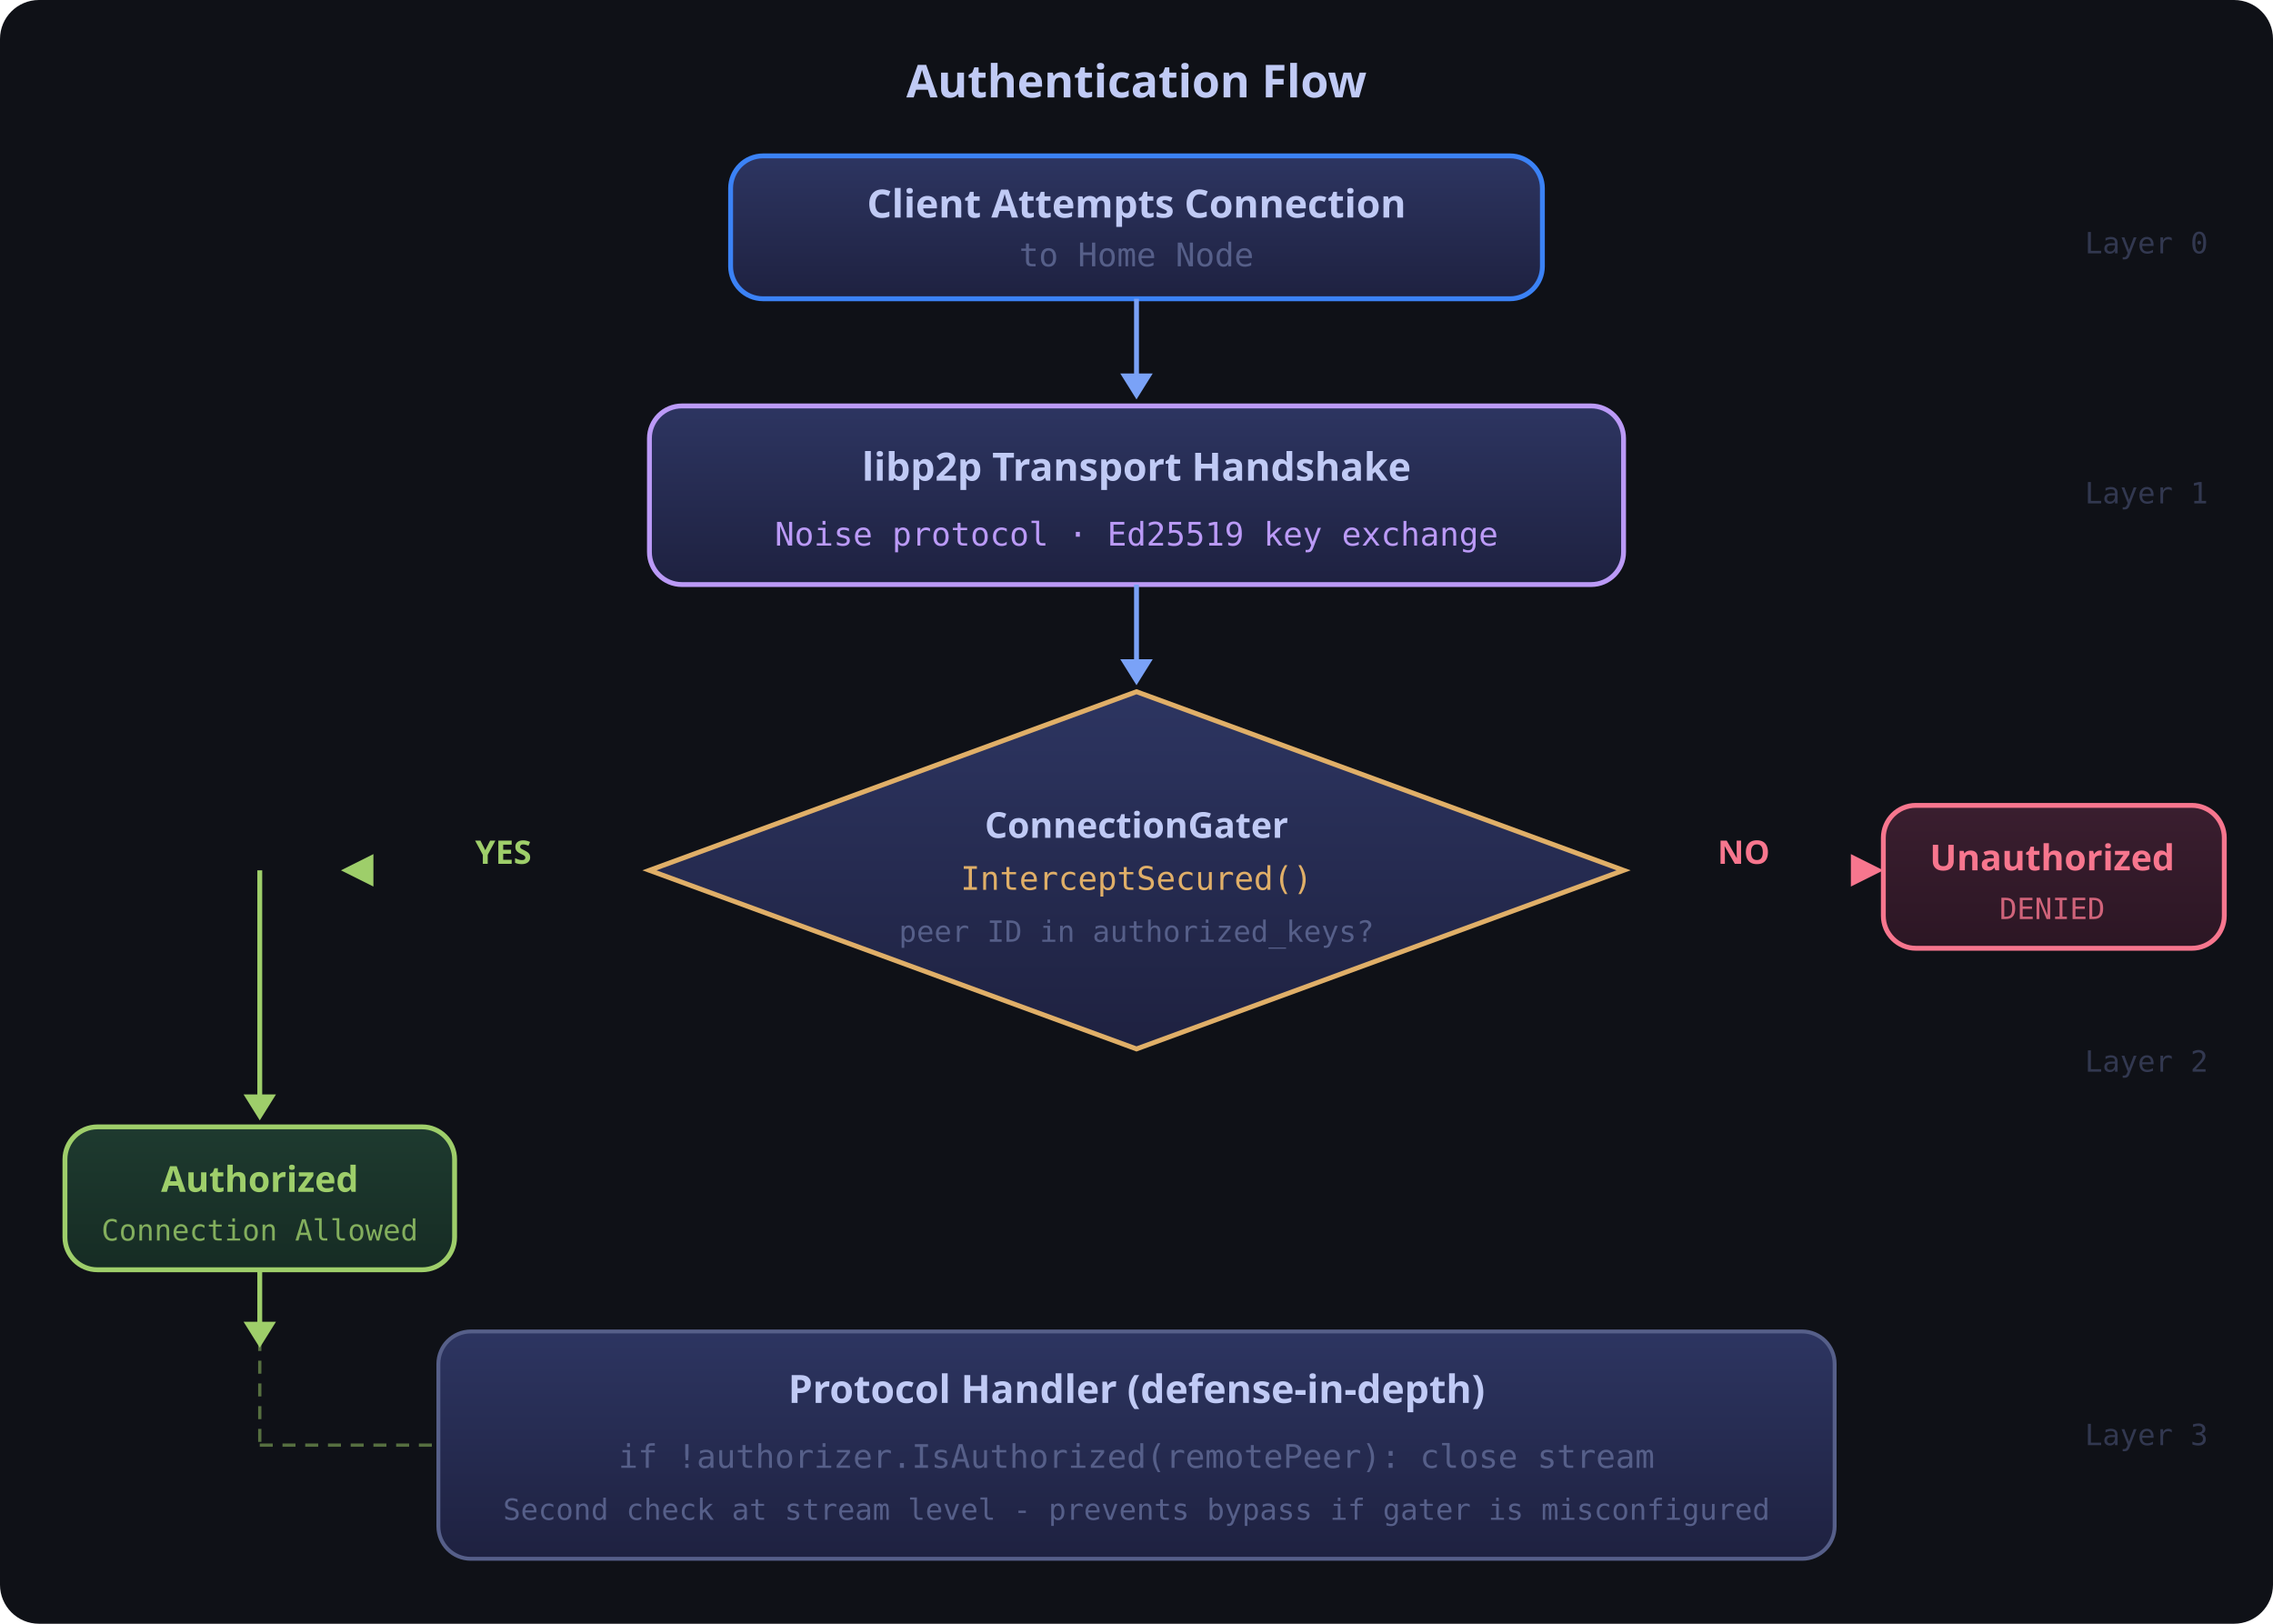
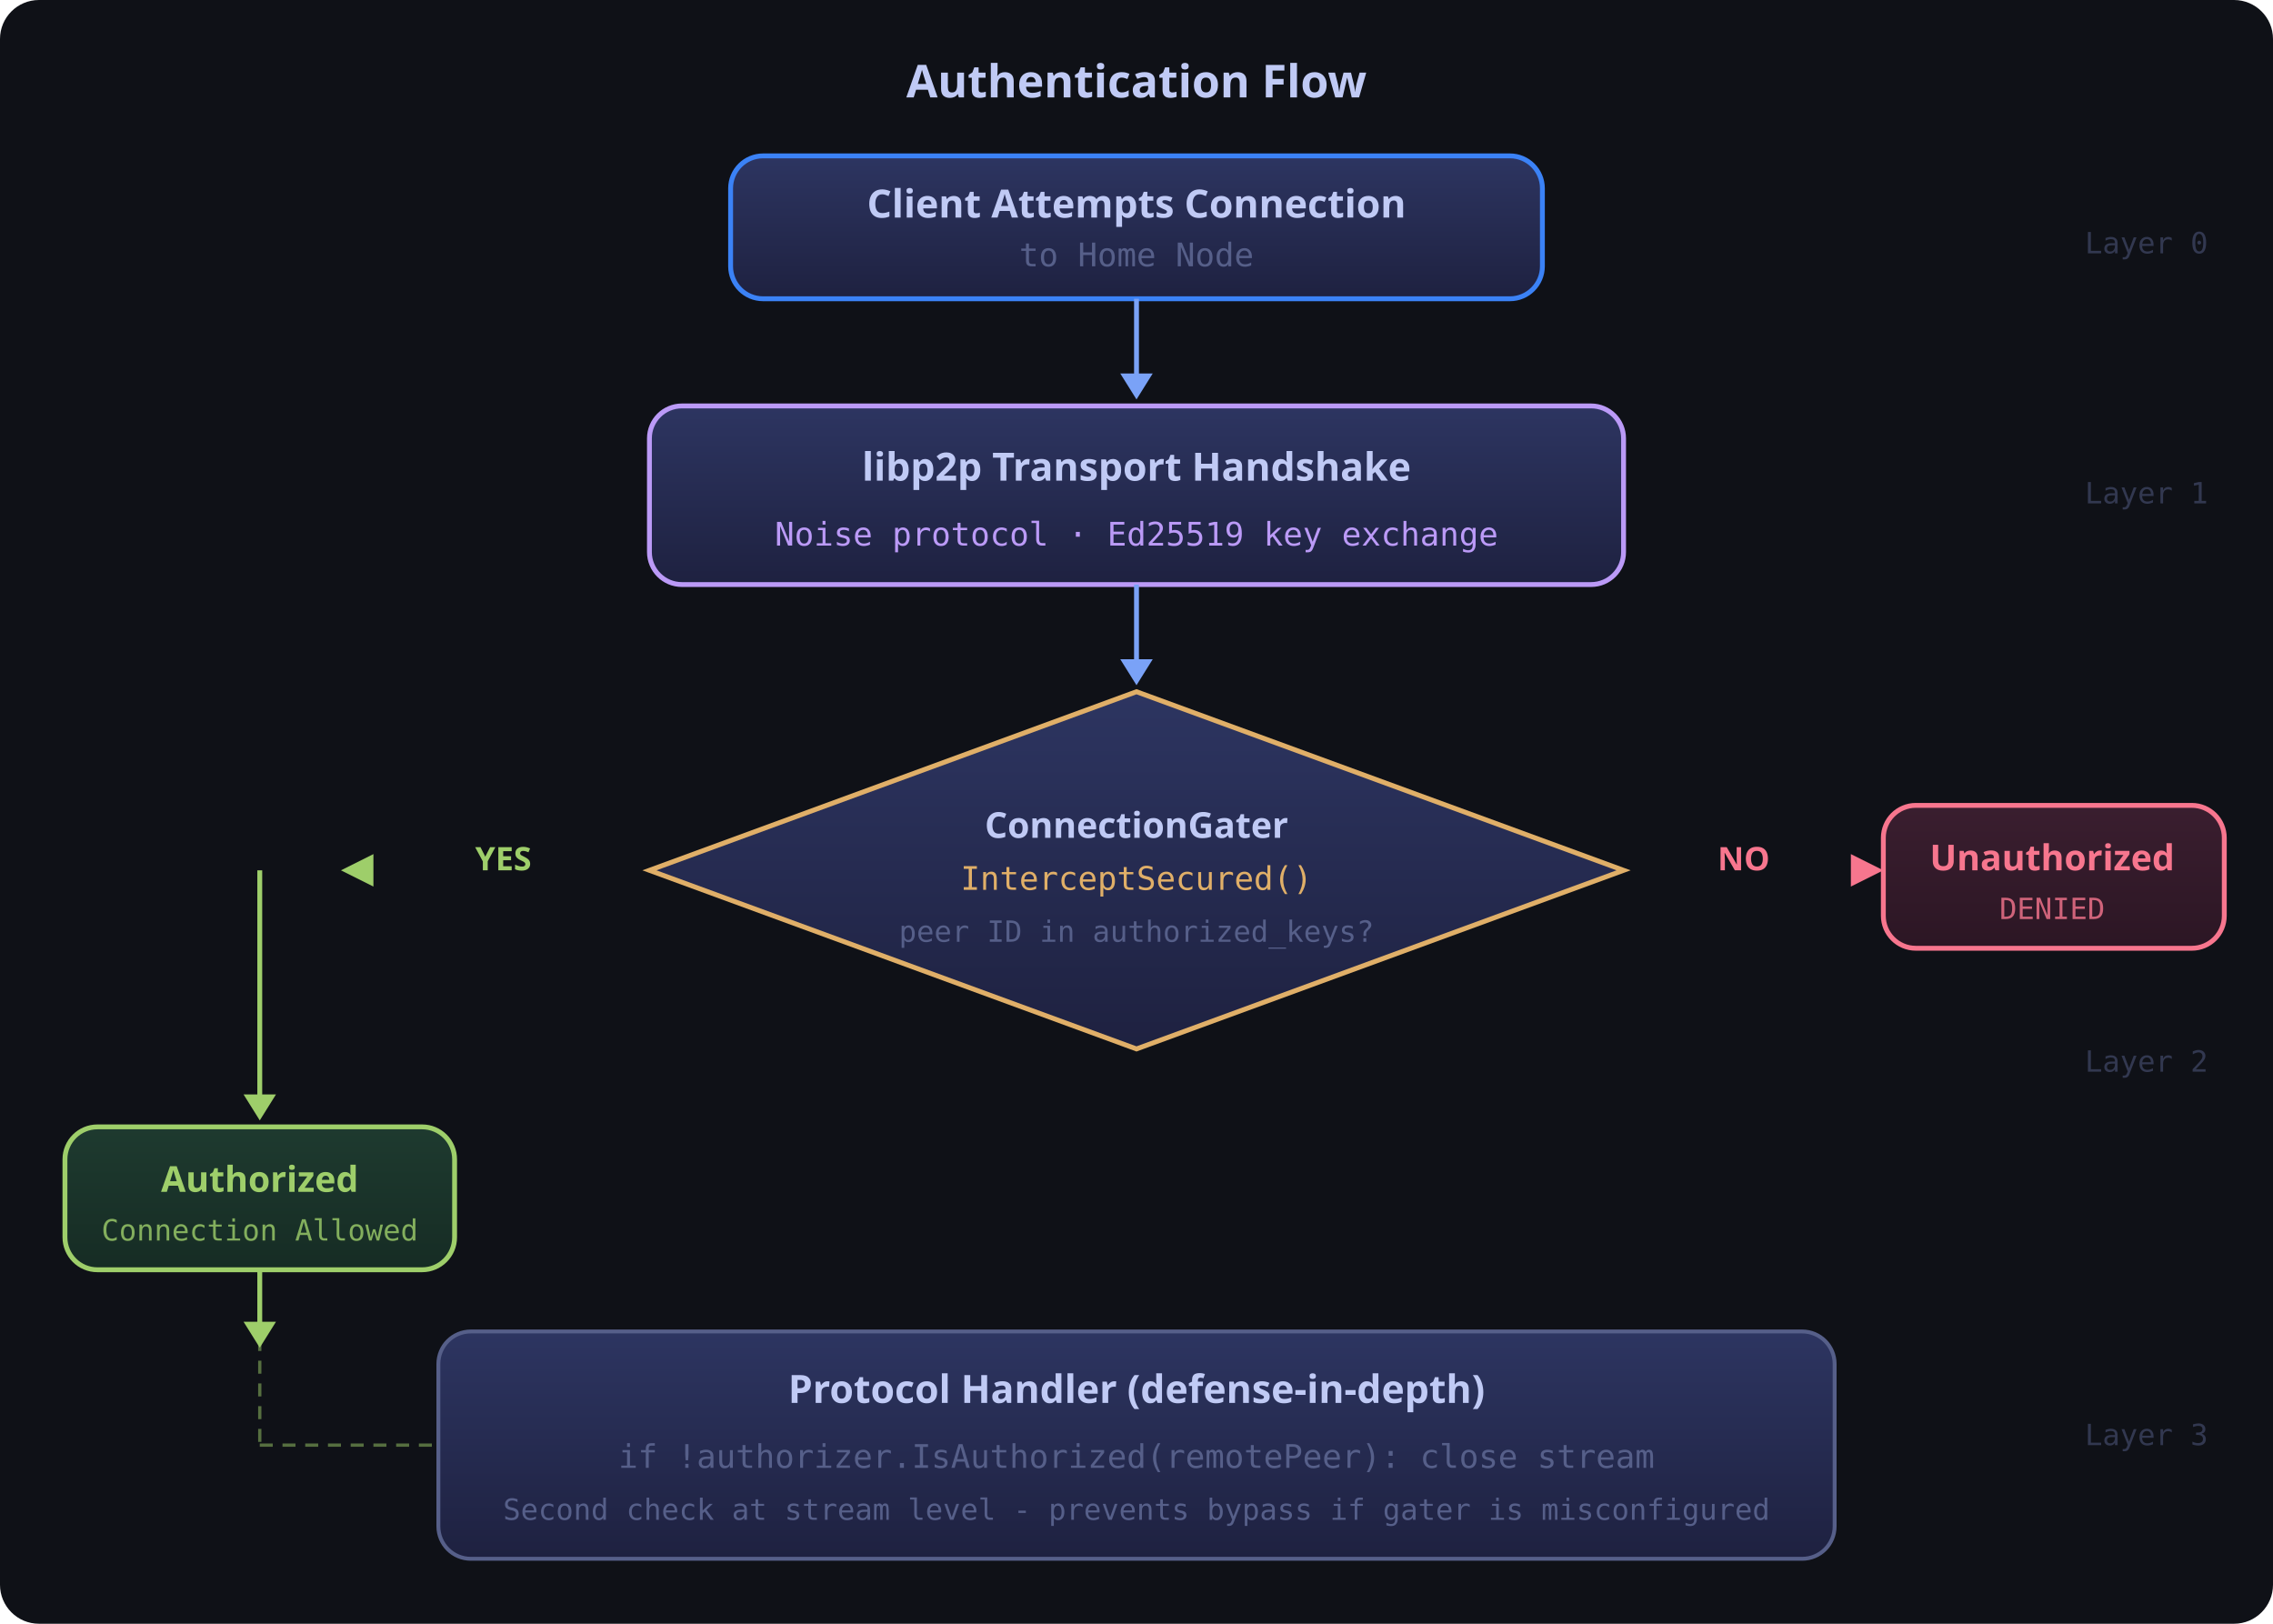
<svg xmlns="http://www.w3.org/2000/svg" viewBox="0 0 700 500" width="700" height="500">
  <defs>
    <linearGradient id="nodeFill" x1="0%" y1="0%" x2="0%" y2="100%">
      <stop offset="0%" style="stop-color:#2d3561;stop-opacity:1" />
      <stop offset="100%" style="stop-color:#1e2140;stop-opacity:1" />
    </linearGradient>
    <linearGradient id="successFill" x1="0%" y1="0%" x2="0%" y2="100%">
      <stop offset="0%" style="stop-color:#1e3a2f;stop-opacity:1" />
      <stop offset="100%" style="stop-color:#162c24;stop-opacity:1" />
    </linearGradient>
    <linearGradient id="denyFill" x1="0%" y1="0%" x2="0%" y2="100%">
      <stop offset="0%" style="stop-color:#3a1e2f;stop-opacity:1" />
      <stop offset="100%" style="stop-color:#2c1624;stop-opacity:1" />
    </linearGradient>
    <filter id="glow">
      <feGaussianBlur stdDeviation="3" result="coloredBlur" />
      <feMerge>
        <feMergeNode in="coloredBlur" />
        <feMergeNode in="SourceGraphic" />
      </feMerge>
    </filter>
  </defs>
  <rect width="700" height="500" rx="12" fill="#0f1117" />
  <text x="350" y="30" font-family="system-ui, sans-serif" font-size="14" fill="#c0caf5" text-anchor="middle" font-weight="600">Authentication Flow</text>
  <rect x="225" y="48" width="250" height="44" rx="10" fill="url(#nodeFill)" stroke="#3b82f6" stroke-width="1.5" />
  <text x="350" y="67" font-family="system-ui, sans-serif" font-size="12" fill="#c0caf5" text-anchor="middle" font-weight="600">Client Attempts Connection</text>
  <text x="350" y="82" font-family="SF Mono, monospace" font-size="10" fill="#565f89" text-anchor="middle">to Home Node</text>
  <line x1="350" y1="92" x2="350" y2="118" stroke="#7aa2f7" stroke-width="1.5" />
  <polygon points="345,115 355,115 350,123" fill="#7aa2f7" />
  <rect x="200" y="125" width="300" height="55" rx="10" fill="url(#nodeFill)" stroke="#bb9af7" stroke-width="1.5" />
  <text x="350" y="148" font-family="system-ui, sans-serif" font-size="12" fill="#c0caf5" text-anchor="middle" font-weight="600">libp2p Transport Handshake</text>
  <text x="350" y="168" font-family="SF Mono, monospace" font-size="10" fill="#bb9af7" text-anchor="middle">Noise protocol · Ed25519 key exchange</text>
  <line x1="350" y1="180" x2="350" y2="206" stroke="#7aa2f7" stroke-width="1.5" />
  <polygon points="345,203 355,203 350,211" fill="#7aa2f7" />
  <polygon points="350,213 500,268 350,323 200,268" fill="url(#nodeFill)" stroke="#e0af68" stroke-width="1.5" />
  <text x="350" y="258" font-family="system-ui, sans-serif" font-size="11" fill="#c0caf5" text-anchor="middle" font-weight="600">ConnectionGater</text>
  <text x="350" y="274" font-family="SF Mono, monospace" font-size="10" fill="#e0af68" text-anchor="middle">InterceptSecured()</text>
  <text x="350" y="290" font-family="SF Mono, monospace" font-size="9" fill="#565f89" text-anchor="middle">peer ID in authorized_keys?</text>
  <line x1="200" y1="268" x2="110" y2="268" stroke="#9ece6a" stroke-width="2" filter="url(#glow)" />
  <polygon points="115,263 115,273 105,268" fill="#9ece6a" />
  <line x1="80" y1="268" x2="80" y2="340" stroke="#9ece6a" stroke-width="1.5" />
  <polygon points="75,337 85,337 80,345" fill="#9ece6a" />
  <line x1="500" y1="268" x2="575" y2="268" stroke="#f7768e" stroke-width="2" filter="url(#glow)" />
  <polygon points="570,263 570,273 580,268" fill="#f7768e" />
-   <text x="155" y="266" font-family="system-ui, sans-serif" font-size="10" fill="#9ece6a" text-anchor="middle" font-weight="600">YES</text>
-   <text x="537" y="266" font-family="system-ui, sans-serif" font-size="10" fill="#f7768e" text-anchor="middle" font-weight="600">NO</text>
+   <text x="155" y="268" font-family="system-ui, sans-serif" font-size="10" fill="#9ece6a" text-anchor="middle" font-weight="600">YES</text>
+   <text x="537" y="268" font-family="system-ui, sans-serif" font-size="10" fill="#f7768e" text-anchor="middle" font-weight="600">NO</text>
  <rect x="20" y="347" width="120" height="44" rx="10" fill="url(#successFill)" stroke="#9ece6a" stroke-width="1.5" />
  <text x="80" y="367" font-family="system-ui, sans-serif" font-size="11" fill="#9ece6a" text-anchor="middle" font-weight="600">Authorized</text>
  <text x="80" y="382" font-family="SF Mono, monospace" font-size="9" fill="#9ece6a" text-anchor="middle" opacity="0.8">Connection Allowed</text>
  <rect x="580" y="248" width="105" height="44" rx="10" fill="url(#denyFill)" stroke="#f7768e" stroke-width="1.5" />
  <text x="632" y="268" font-family="system-ui, sans-serif" font-size="11" fill="#f7768e" text-anchor="middle" font-weight="600">Unauthorized</text>
  <text x="632" y="283" font-family="SF Mono, monospace" font-size="9" fill="#f7768e" text-anchor="middle" opacity="0.8">DENIED</text>
  <line x1="80" y1="391" x2="80" y2="410" stroke="#9ece6a" stroke-width="1.5" />
  <polygon points="75,407 85,407 80,415" fill="#9ece6a" />
  <rect x="135" y="410" width="430" height="70" rx="10" fill="url(#nodeFill)" stroke="#565f89" stroke-width="1.2" />
  <text x="350" y="432" font-family="system-ui, sans-serif" font-size="12" fill="#c0caf5" text-anchor="middle" font-weight="600">Protocol Handler (defense-in-depth)</text>
  <text x="350" y="452" font-family="SF Mono, monospace" font-size="10" fill="#565f89" text-anchor="middle">if !authorizer.IsAuthorized(remotePeer): close stream</text>
  <text x="350" y="468" font-family="SF Mono, monospace" font-size="9" fill="#565f89" text-anchor="middle">Second check at stream level - prevents bypass if gater is misconfigured</text>
  <line x1="80" y1="391" x2="80" y2="445" stroke="#9ece6a" stroke-width="1" stroke-dasharray="4,3" opacity="0.5" />
  <line x1="80" y1="445" x2="135" y2="445" stroke="#9ece6a" stroke-width="1" stroke-dasharray="4,3" opacity="0.5" />
  <text x="680" y="78" font-family="SF Mono, monospace" font-size="9" fill="#565f89" text-anchor="end" opacity="0.5">Layer 0</text>
  <text x="680" y="155" font-family="SF Mono, monospace" font-size="9" fill="#565f89" text-anchor="end" opacity="0.5">Layer 1</text>
  <text x="680" y="330" font-family="SF Mono, monospace" font-size="9" fill="#565f89" text-anchor="end" opacity="0.5">Layer 2</text>
  <text x="680" y="445" font-family="SF Mono, monospace" font-size="9" fill="#565f89" text-anchor="end" opacity="0.5">Layer 3</text>
</svg>
